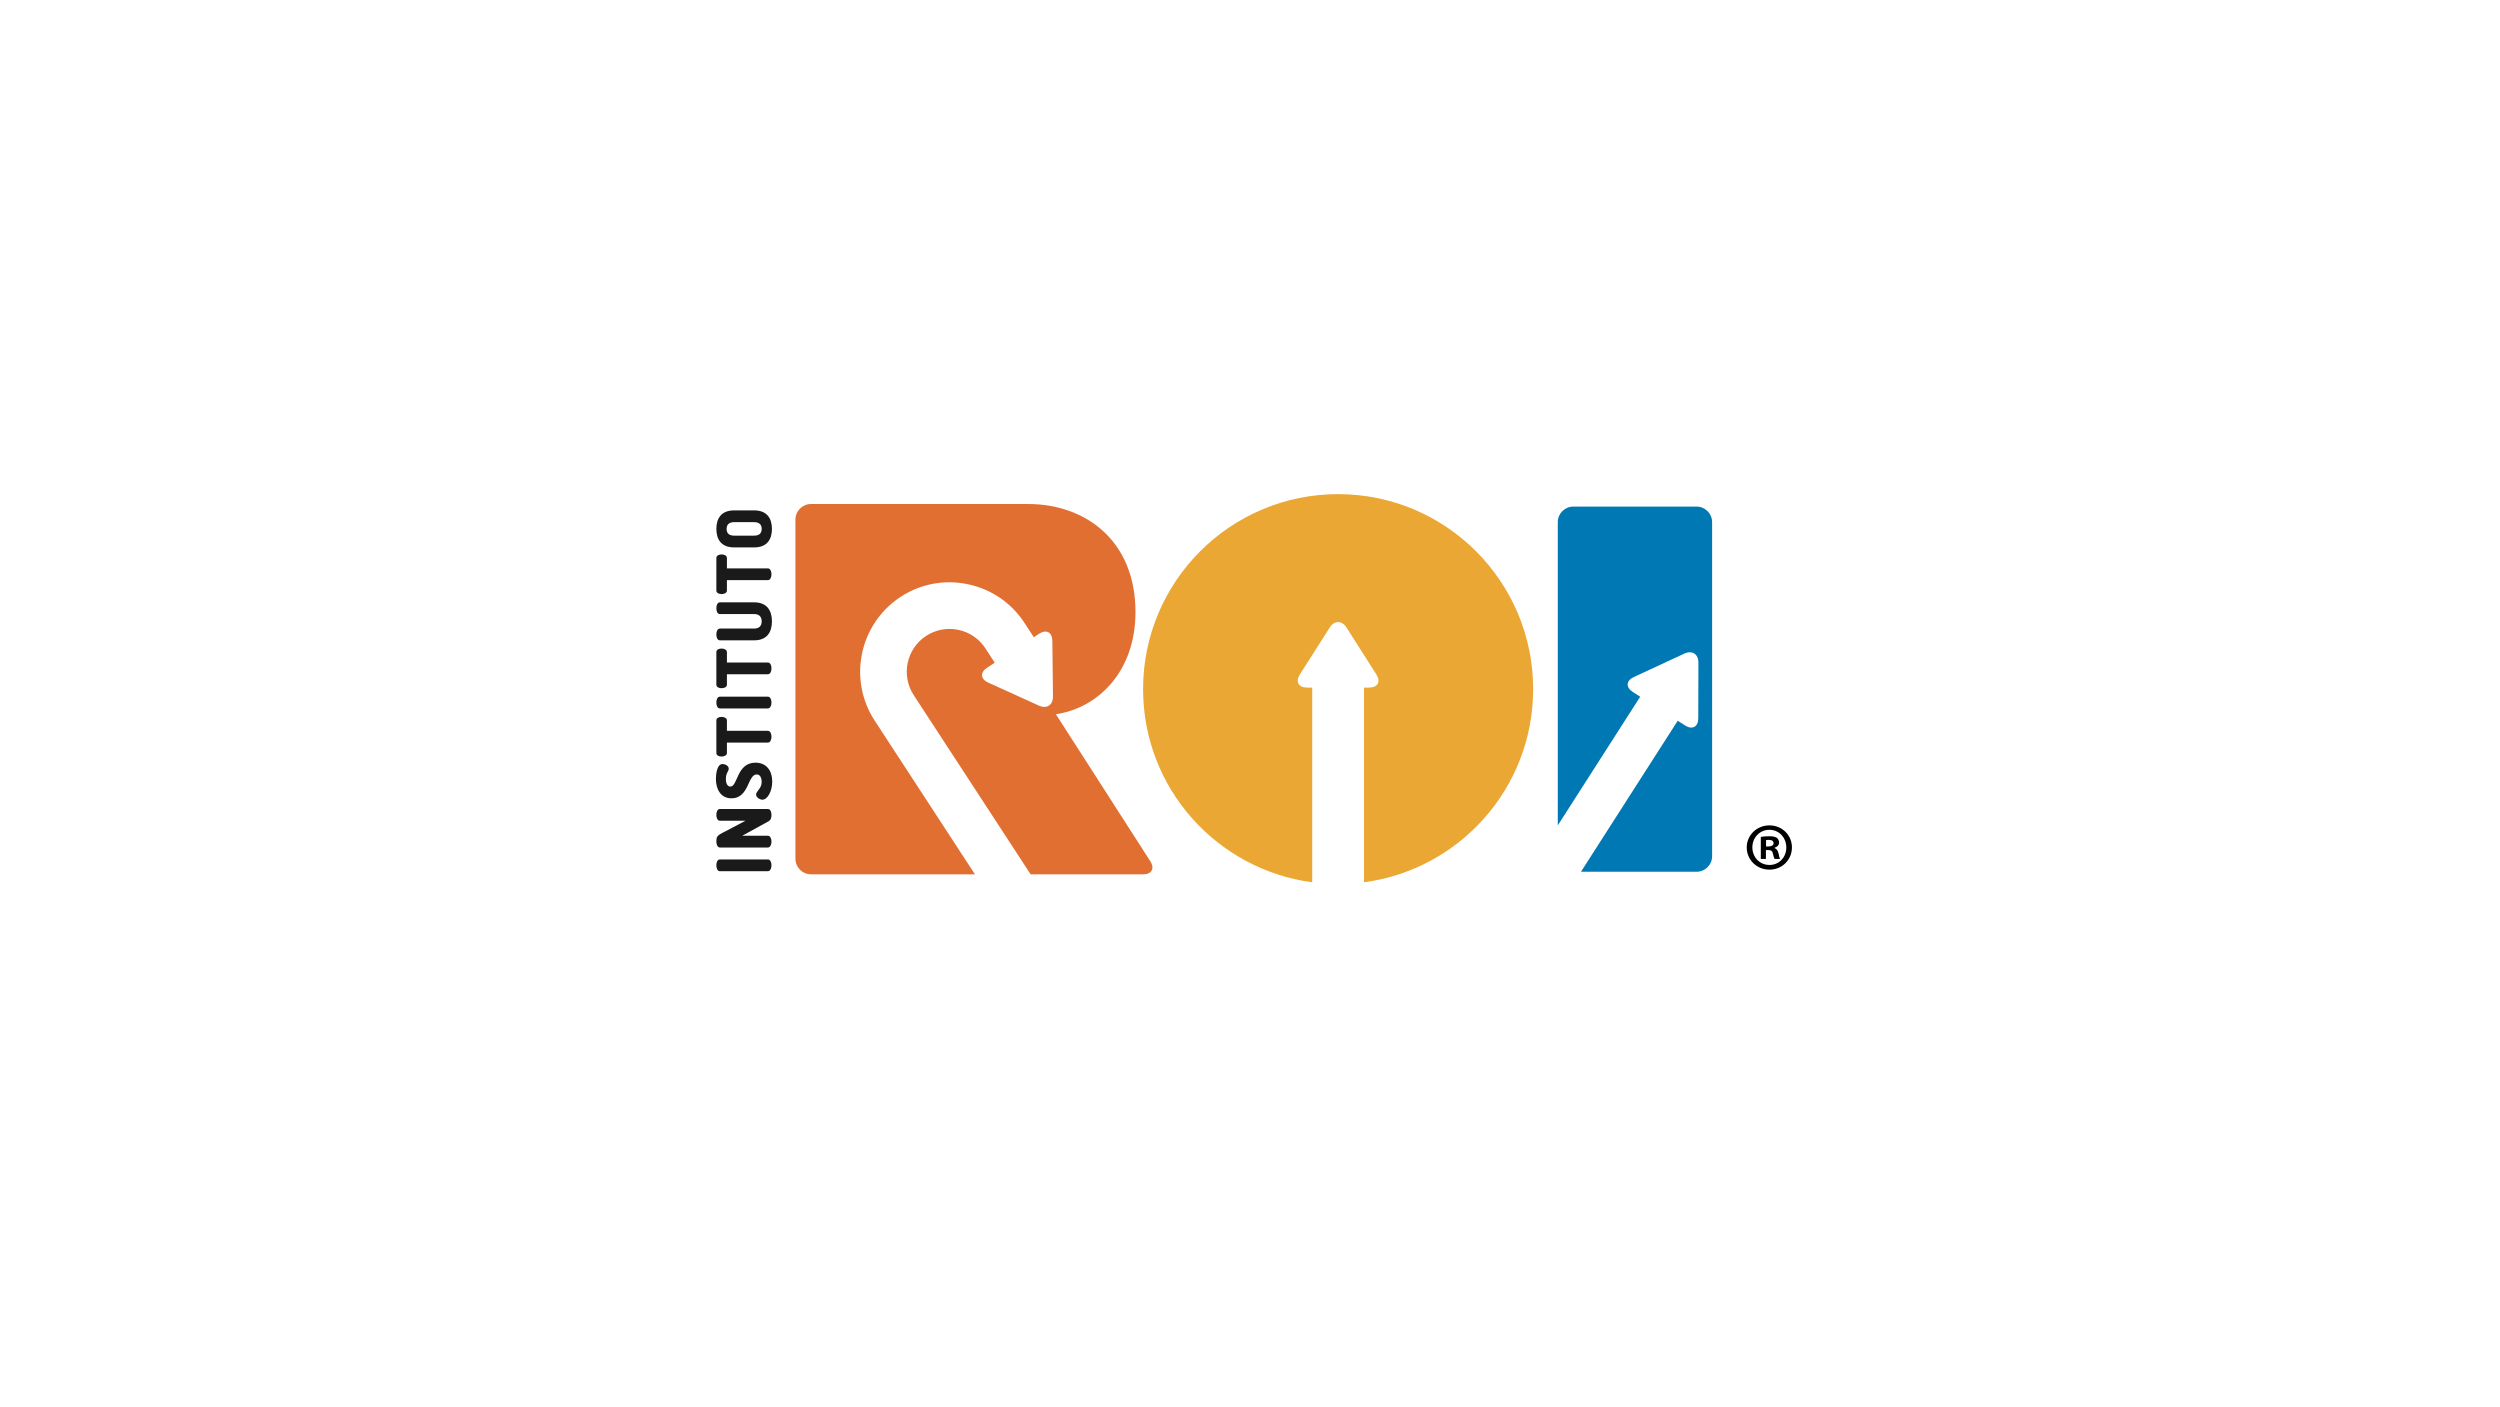
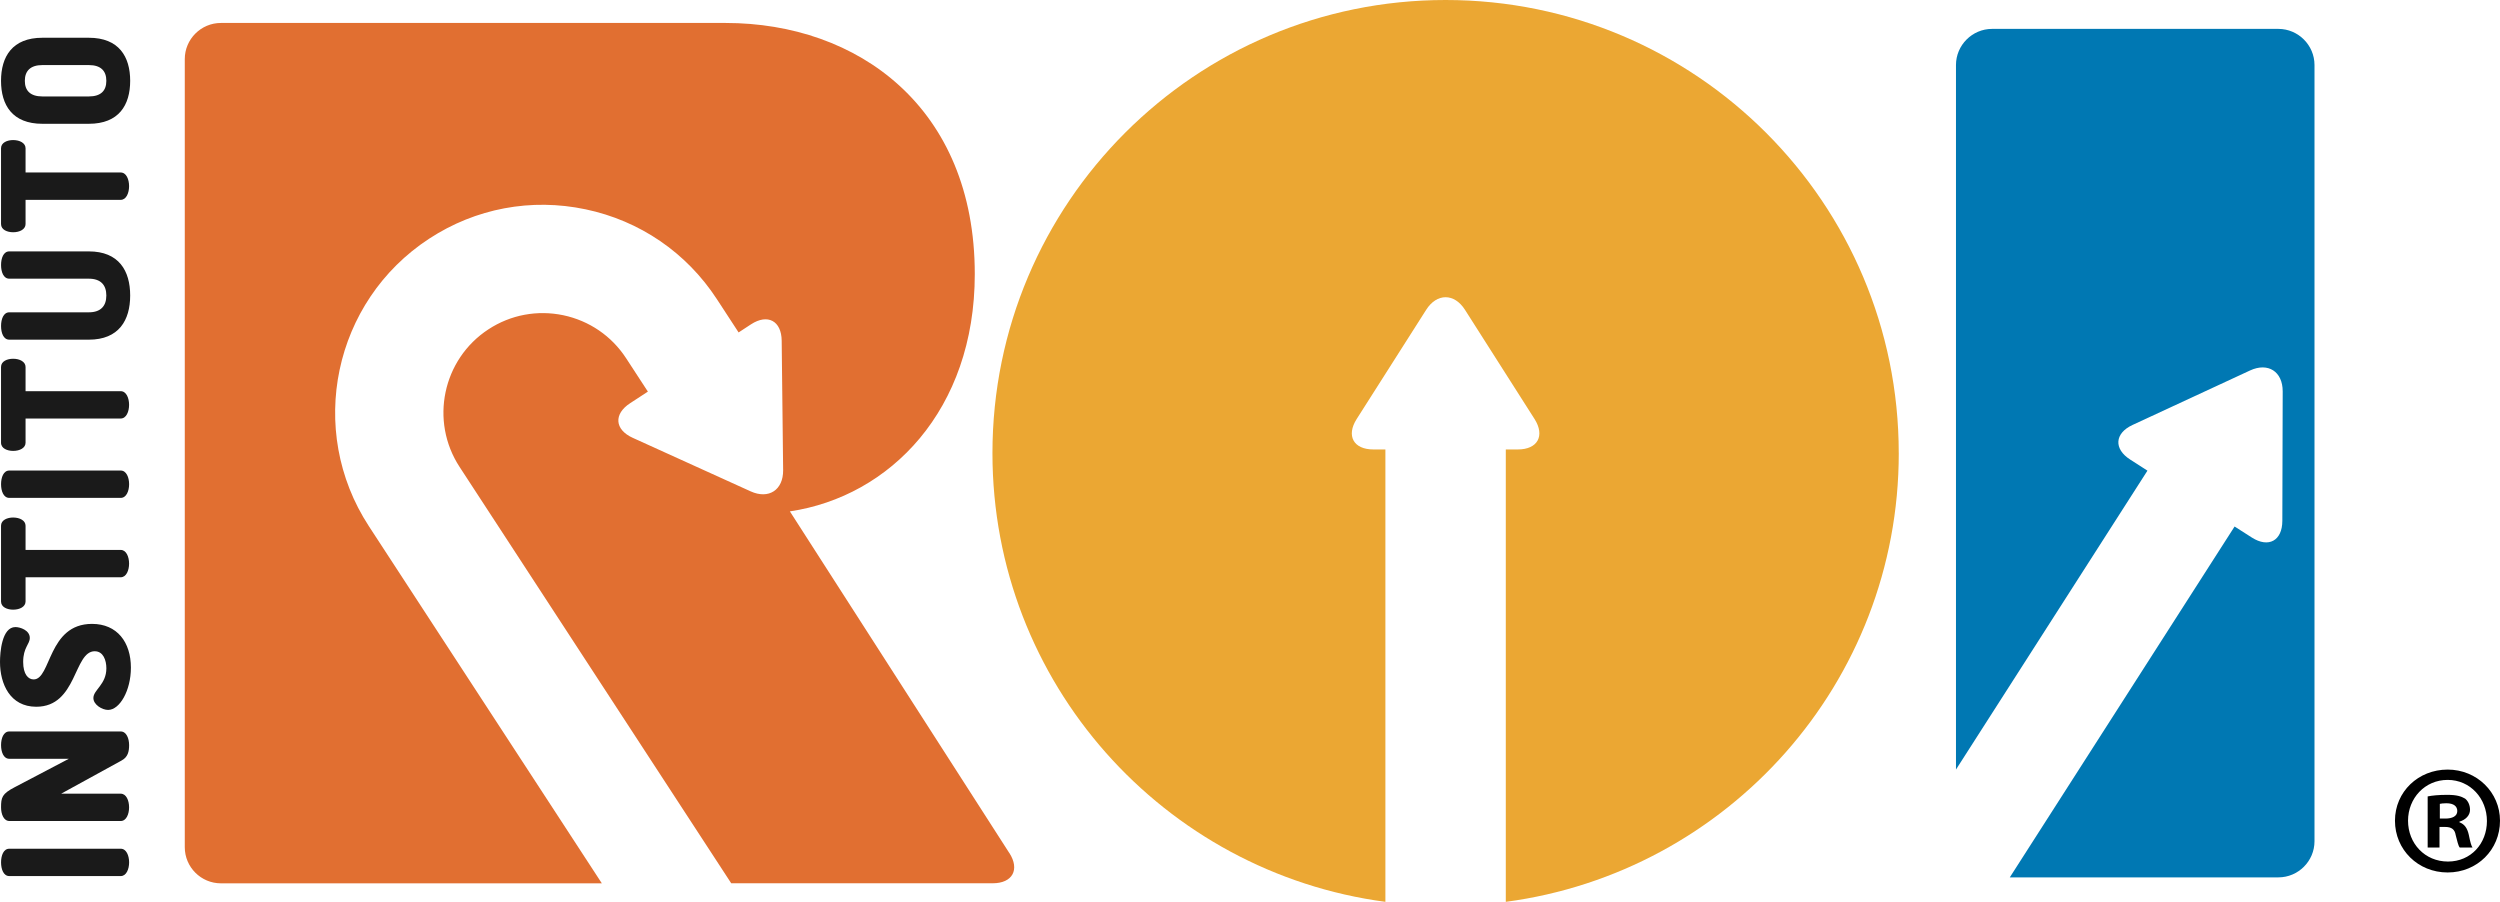
- <svg xmlns="http://www.w3.org/2000/svg" viewBox="0 0 2560 1440" width="2560" height="1440">
-   <g transform="matrix(1.333333,0,0,-1.333333,0,1440)">
-     <g transform="translate(552.8851,410.916)">
-       <path style="fill:#1a1a1a" d="m0 0c-1.911 0-2.722 2.263-2.722 4.526 0 2.256.811 4.512 2.722 4.512h36.839c1.852 0 2.773-2.256 2.773-4.512C39.612 2.263 38.691 0 36.839 0z" />
-     </g>
-     <g transform="translate(590.0668,449.1476)">
-       <path style="fill:#1a1a1a" d="m0 0-20.037-11.004h19.695c1.851 0 2.772-2.253 2.772-4.514 0-2.256-.921-4.519-2.772-4.519H-37.12c-1.916 0-2.784 2.263-2.784 4.519 0 3.244.292 4.471 4.524 6.657l17.886 9.387h-19.688c-1.911 0-2.722 2.258-2.722 4.512 0 2.258.811 4.516 2.722 4.516h36.84C1.509 9.554 2.43 7.296 2.43 5.038 2.43 2.957 2.029 1.103 0 0" />
-     </g>
-     <g transform="translate(581.1486,485.2334)">
-       <path style="fill:#1a1a1a" d="m0 0c-7.007 0-5.791-18.345-19.343-18.345-8.684 0-11.987 7.573-11.987 14.814 0 3.074.576 11.526 5.097 11.526 1.563 0 4.746-1.046 4.746-3.593 0-2.072-2.193-3.172-2.193-7.933 0-4.107 1.667-5.791 3.461-5.791 5.797 0 4.694 18.357 19.288 18.357 8.342 0 12.863-6.081 12.863-14.467 0-7.603-3.717-13.966-7.54-13.966-1.962 0-4.856 1.732-4.856 3.933 0 2.722 4.287 4.459 4.287 9.841C3.823-2.959 2.78 0 0 0" />
-     </g>
-     <g transform="translate(550.1629,526.7161)">
-       <path style="fill:#1a1a1a" d="M0 0C0 1.904 2.086 2.718 3.997 2.718 6.198 2.718 8.11 1.732 8.11 0v-7.995h31.452c1.851 0 2.772-2.277 2.772-4.516 0-2.265-.921-4.521-2.772-4.521H8.11v-7.99c0-1.746-1.912-2.718-4.113-2.718-1.911 0-3.997.804-3.997 2.718z" />
-     </g>
-     <g transform="translate(552.8851,535.9236)">
-       <path style="fill:#1a1a1a" d="m0 0c-1.911 0-2.722 2.256-2.722 4.519 0 2.258.811 4.519 2.722 4.519h36.839c1.852 0 2.773-2.261 2.773-4.519C39.612 2.256 38.691 0 36.839 0z" />
-     </g>
-     <g transform="translate(550.1629,579.1909)">
-       <path style="fill:#1a1a1a" d="M0 0C0 1.916 2.086 2.722 3.997 2.722 6.198 2.722 8.11 1.732 8.11 0v-7.997h31.452c1.851 0 2.772-2.256 2.772-4.514 0-2.258-.921-4.517-2.772-4.517H8.11v-7.999c0-1.737-1.912-2.71-4.113-2.71-1.911 0-3.997.811-3.997 2.71z" />
-     </g>
-     <g transform="translate(552.8851,608.3896)">
-       <path style="fill:#1a1a1a" d="m0 0c-1.911 0-2.722 2.199-2.722 4.509 0 2.199.811 4.509 2.722 4.509h26.295c9.951 0 13.669-6.42 13.669-14.582 0-8.227-3.718-14.597-13.669-14.597H0c-1.911 0-2.722 2.196-2.722 4.509 0 2.215.811 4.528 2.722 4.528h26.295c3.94 0 5.791 2.086 5.791 5.56 0 3.466-1.851 5.564-5.791 5.564z" />
-     </g>
-     <g transform="translate(550.1629,651.4822)">
-       <path style="fill:#1a1a1a" d="M0 0C0 1.909 2.086 2.718 3.997 2.718 6.198 2.718 8.11 1.729 8.11 0v-7.999h31.452c1.851 0 2.772-2.264 2.772-4.512 0-2.263-.921-4.526-2.772-4.526H8.11v-7.985c0-1.746-1.912-2.718-4.113-2.718-1.911 0-3.997.802-3.997 2.718z" />
-     </g>
-     <g transform="translate(563.8318,678.9944)">
-       <path style="fill:#1a1a1a" d="m0 0c-3.99 0-5.799-1.973-5.799-5.208 0-3.258 1.809-5.16 5.799-5.16h15.348c4 0 5.792 1.902 5.792 5.16C21.14-1.973 19.348 0 15.348 0zM15.348-19.408H0c-9.954 0-13.669 6.206-13.669 14.2 0 7.985 3.715 14.239 13.669 14.239h15.348c9.952 0 13.669-6.254 13.669-14.239 0-7.994-3.717-14.2-13.669-14.2" />
-     </g>
-     <g transform="translate(1177.459,550.7191)">
-       <path style="fill:#eba733" d="m0 0c0 82.719-67.06 149.786-149.791 149.786-82.733 0-149.785-67.067-149.785-149.786 0-75.97 56.601-138.567 129.888-148.319V1.22h-3.979c-6.566 0-9.042 4.531-5.511 10.066l22.969 36.093c3.531 5.545 9.301 5.545 12.827 0l22.986-36.093c3.522-5.535 1.044-10.066-5.523-10.066H-129.9v-149.539C-56.594-138.567 0-75.97 0 0" />
-     </g>
-     <g transform="translate(1302.965,690.9506)">
-       <path style="fill:#0078b3" d="m0 0h-94.656c-6.554 0-11.929-5.375-11.929-11.93v-232.904l63.291 98.804-5.69 3.66c-5.531 3.531-5.175 8.698.77 11.449l38.839 18.013c5.952 2.761 10.801-.352 10.791-6.918l-.117-42.796c-.019-6.562-4.555-9.038-10.085-5.502l-5.692 3.638-74.305-115.979H0c6.562 0 11.937 5.363 11.937 11.937V-11.93C11.937-5.375 6.562 0 0 0" />
-     </g>
-     <g transform="translate(883.4426,418.5565)">
-       <path style="fill:#e16f31" d="m0 0-72.519 112.911c33.094 4.918 61.125 33.49 61.125 78.429 0 55.183-38.712 83.023-82.358 83.023h-166.851c-6.579 0-11.942-5.371-11.942-11.932V1.892c0-6.566 5.363-11.934 11.942-11.934h125.924l-77.035 118.087c-20.676 31.715-11.71 74.344 19.984 95.021 15.365 10.038 33.727 13.469 51.666 9.689 17.953-3.775 33.361-14.305 43.387-29.665l7.195-11.033 4.105 2.686c5.502 3.581 10.059 1.144 10.134-5.423l.481-42.793c.062-6.569-4.759-9.717-10.741-7.014l-38.971 17.69c-5.99 2.708-6.382 7.861-.88 11.442l5.879 3.842-7.198 11.035c-4.791 7.346-12.166 12.389-20.766 14.207-8.586 1.784-17.363.16-24.721-4.646-15.166-9.899-19.458-30.309-9.564-45.482L-91.919-10.042H-5.483C1.072-10.042 3.543-5.516 0 0" />
-     </g>
-     <g transform="translate(1356.321,429.9288)">
-       <path style="fill:#000" d="M0 0H1.854C4.019 0 5.773.722 5.773 2.475 5.773 4.019 4.64 5.051 2.165 5.051 1.133 5.051.411 4.95 0 4.85ZM-.101-9.582H-4.019V7.316c1.544.311 3.709.521 6.494.521 3.188 0 4.632-.521 5.873-1.242.923-.713 1.645-2.056 1.645-3.709 0-1.854-1.443-3.297-3.499-3.91v-.209c1.645-.621 2.576-1.855 3.088-4.12.52-2.576.822-3.608 1.242-4.229H6.595C6.083-8.961 5.773-7.417 5.252-5.454 4.95-3.599 3.918-2.777 1.754-2.777H-.101zm-10.412 8.869c0-7.526 5.571-13.5 13.19-13.5 7.425 0 12.887 5.974 12.887 13.391 0 7.526-5.462 13.601-12.988 13.601-7.518 0-13.089-6.075-13.089-13.492m30.398 0c0-9.59-7.518-17.108-17.309-17.108-9.683 0-17.41 7.518-17.41 17.108 0 9.372 7.727 16.898 17.41 16.898 9.791 0 17.309-7.526 17.309-16.898" />
+ <svg xmlns="http://www.w3.org/2000/svg" id="Capa_2" data-name="Capa 2" viewBox="0 0 826.39 298.11">
+   <defs>
+     <style>
+       .cls-1 {
+         fill: #0078b3;
+       }
+ 
+       .cls-2 {
+         fill: #1a1a1a;
+       }
+ 
+       .cls-3 {
+         fill: #eba733;
+       }
+ 
+       .cls-4 {
+         fill: #e16f31;
+       }
+     </style>
+   </defs>
+   <g id="Capa_1-2" data-name="Capa 1">
+     <g>
+       <g>
+         <g>
+           <path class="cls-2" d="M3.07,289.59c-1.91,0-2.72-2.26-2.72-4.53s.81-4.51,2.72-4.51h36.84c1.85,0,2.77,2.26,2.77,4.51s-.92,4.53-2.77,4.53H3.07Z" />
+           <path class="cls-2" d="M40.25,251.36l-20.04,11h19.69c1.85,0,2.77,2.25,2.77,4.51s-.92,4.52-2.77,4.52H3.13c-1.92,0-2.78-2.26-2.78-4.52,0-3.24.29-4.47,4.52-6.66l17.89-9.39H3.07c-1.91,0-2.72-2.26-2.72-4.51s.81-4.52,2.72-4.52h36.84c1.85,0,2.77,2.26,2.77,4.52,0,2.08-.4,3.94-2.43,5.04Z" />
+           <path class="cls-2" d="M31.33,215.27c-7.01,0-5.79,18.35-19.34,18.35-8.68,0-11.99-7.57-11.99-14.81,0-3.07.58-11.53,5.1-11.53,1.56,0,4.75,1.05,4.75,3.59,0,2.07-2.19,3.17-2.19,7.93,0,4.11,1.67,5.79,3.46,5.79,5.8,0,4.69-18.36,19.29-18.36,8.34,0,12.86,6.08,12.86,14.47,0,7.6-3.72,13.97-7.54,13.97-1.96,0-4.86-1.73-4.86-3.93,0-2.72,4.29-4.46,4.29-9.84,0-2.66-1.04-5.62-3.82-5.62Z" />
+           <path class="cls-2" d="M.34,173.79c0-1.9,2.09-2.72,4-2.72,2.2,0,4.11.99,4.11,2.72v7.99h31.45c1.85,0,2.77,2.28,2.77,4.52s-.92,4.52-2.77,4.52H8.45v7.99c0,1.75-1.91,2.72-4.11,2.72-1.91,0-4-.8-4-2.72v-25.02Z" />
+           <path class="cls-2" d="M3.07,164.58c-1.91,0-2.72-2.26-2.72-4.52s.81-4.52,2.72-4.52h36.84c1.85,0,2.77,2.26,2.77,4.52s-.92,4.52-2.77,4.52H3.07Z" />
+           <path class="cls-2" d="M.34,121.31c0-1.92,2.09-2.72,4-2.72,2.2,0,4.11.99,4.11,2.72v8h31.45c1.85,0,2.77,2.26,2.77,4.51s-.92,4.52-2.77,4.52H8.45v8c0,1.74-1.91,2.71-4.11,2.71-1.91,0-4-.81-4-2.71v-25.03Z" />
+           <path class="cls-2" d="M3.07,92.12c-1.91,0-2.72-2.2-2.72-4.51s.81-4.51,2.72-4.51h26.29c9.95,0,13.67,6.42,13.67,14.58s-3.72,14.6-13.67,14.6H3.07c-1.91,0-2.72-2.2-2.72-4.51s.81-4.53,2.72-4.53h26.29c3.94,0,5.79-2.09,5.79-5.56s-1.85-5.56-5.79-5.56H3.07Z" />
+           <path class="cls-2" d="M.34,49.02c0-1.91,2.09-2.72,4-2.72,2.2,0,4.11.99,4.11,2.72v8h31.45c1.85,0,2.77,2.26,2.77,4.51s-.92,4.53-2.77,4.53H8.45v7.99c0,1.75-1.91,2.72-4.11,2.72-1.91,0-4-.8-4-2.72v-25.02Z" />
+           <path class="cls-2" d="M29.36,40.92h-15.35C4.06,40.92.34,34.71.34,26.72s3.72-14.24,13.67-14.24h15.35c9.95,0,13.67,6.25,13.67,14.24s-3.72,14.2-13.67,14.2ZM14.01,21.51c-3.99,0-5.8,1.97-5.8,5.21s1.81,5.16,5.8,5.16h15.35c4,0,5.79-1.9,5.79-5.16s-1.79-5.21-5.79-5.21h-15.35Z" />
+         </g>
+         <path class="cls-3" d="M627.64,149.79C627.64,67.07,560.58,0,477.85,0s-149.79,67.07-149.79,149.79c0,75.97,56.6,138.57,129.89,148.32v-149.54h-3.98c-6.57,0-9.04-4.53-5.51-10.07l22.97-36.09c3.53-5.55,9.3-5.55,12.83,0l22.99,36.09c3.52,5.54,1.04,10.07-5.52,10.07h-3.98v149.54c73.31-9.75,129.9-72.35,129.9-148.32Z" />
+         <path class="cls-1" d="M753.15,9.55h-94.66c-6.55,0-11.93,5.38-11.93,11.93v232.9l63.29-98.8-5.69-3.66c-5.53-3.53-5.17-8.7.77-11.45l38.84-18.01c5.95-2.76,10.8.35,10.79,6.92l-.12,42.8c-.02,6.56-4.55,9.04-10.09,5.5l-5.69-3.64-74.31,115.98h88.78c6.56,0,11.94-5.36,11.94-11.94V21.48c0-6.55-5.38-11.93-11.94-11.93Z" />
+         <path class="cls-4" d="M333.62,281.95l-72.52-112.91c33.09-4.92,61.12-33.49,61.12-78.43,0-55.18-38.71-83.02-82.36-83.02H73.02c-6.58,0-11.94,5.37-11.94,11.93v260.54c0,6.57,5.36,11.93,11.94,11.93h125.92l-77.03-118.09c-20.68-31.72-11.71-74.34,19.98-95.02,15.36-10.04,33.73-13.47,51.67-9.69,17.95,3.77,33.36,14.31,43.39,29.67l7.2,11.03,4.11-2.69c5.5-3.58,10.06-1.14,10.13,5.42l.48,42.79c.06,6.57-4.76,9.72-10.74,7.01l-38.97-17.69c-5.99-2.71-6.38-7.86-.88-11.44l5.88-3.84-7.2-11.04c-4.79-7.35-12.17-12.39-20.77-14.21-8.59-1.78-17.36-.16-24.72,4.65-15.17,9.9-19.46,30.31-9.56,45.48l89.8,137.64h86.44c6.55,0,9.03-4.53,5.48-10.04Z" />
+       </g>
+       <path d="M826.39,271.29c0,9.59-7.52,17.11-17.31,17.11s-17.41-7.52-17.41-17.11,7.73-16.9,17.41-16.9,17.31,7.53,17.31,16.9ZM795.99,271.29c0,7.53,5.57,13.5,13.19,13.5s12.89-5.97,12.89-13.39-5.46-13.6-12.99-13.6-13.09,6.07-13.09,13.49ZM806.4,280.16h-3.92v-16.9c1.54-.31,3.71-.52,6.49-.52,3.19,0,4.63.52,5.87,1.24.92.71,1.64,2.06,1.64,3.71,0,1.85-1.44,3.3-3.5,3.91v.21c1.64.62,2.58,1.85,3.09,4.12.52,2.58.82,3.61,1.24,4.23h-4.23c-.51-.62-.82-2.16-1.34-4.13-.3-1.85-1.33-2.68-3.5-2.68h-1.85v6.8ZM806.5,270.58h1.85c2.16,0,3.92-.72,3.92-2.48,0-1.54-1.13-2.58-3.61-2.58-1.03,0-1.75.1-2.16.2v4.85Z" />
    </g>
  </g>
</svg>
